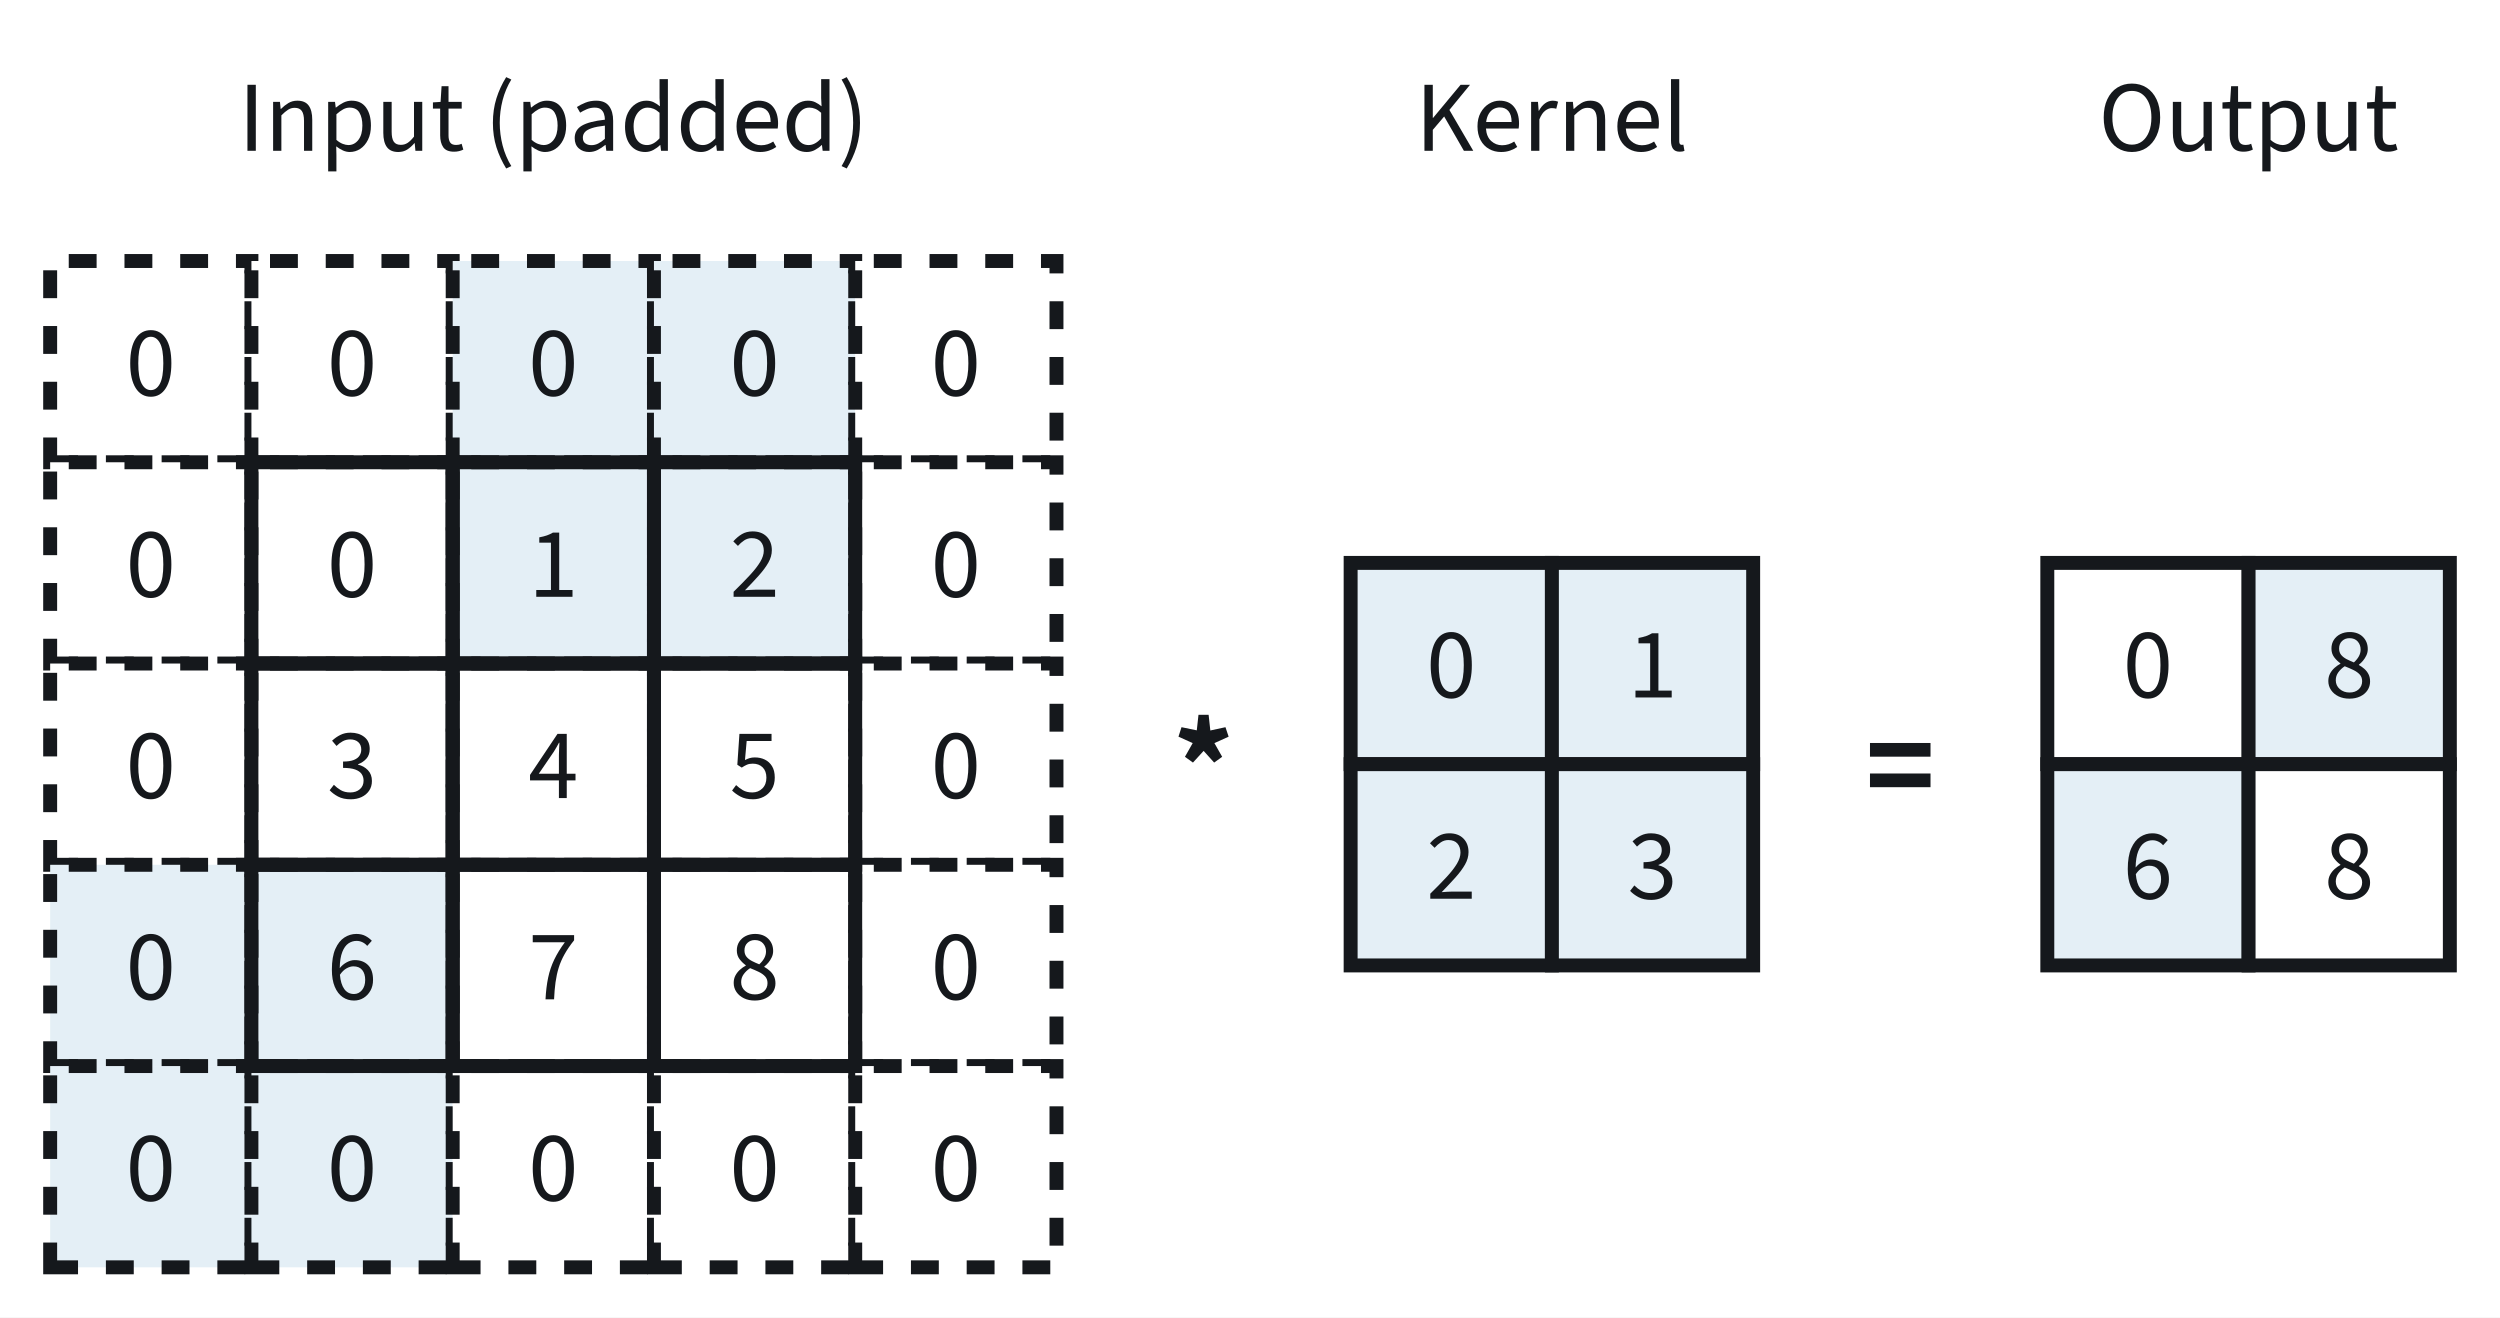
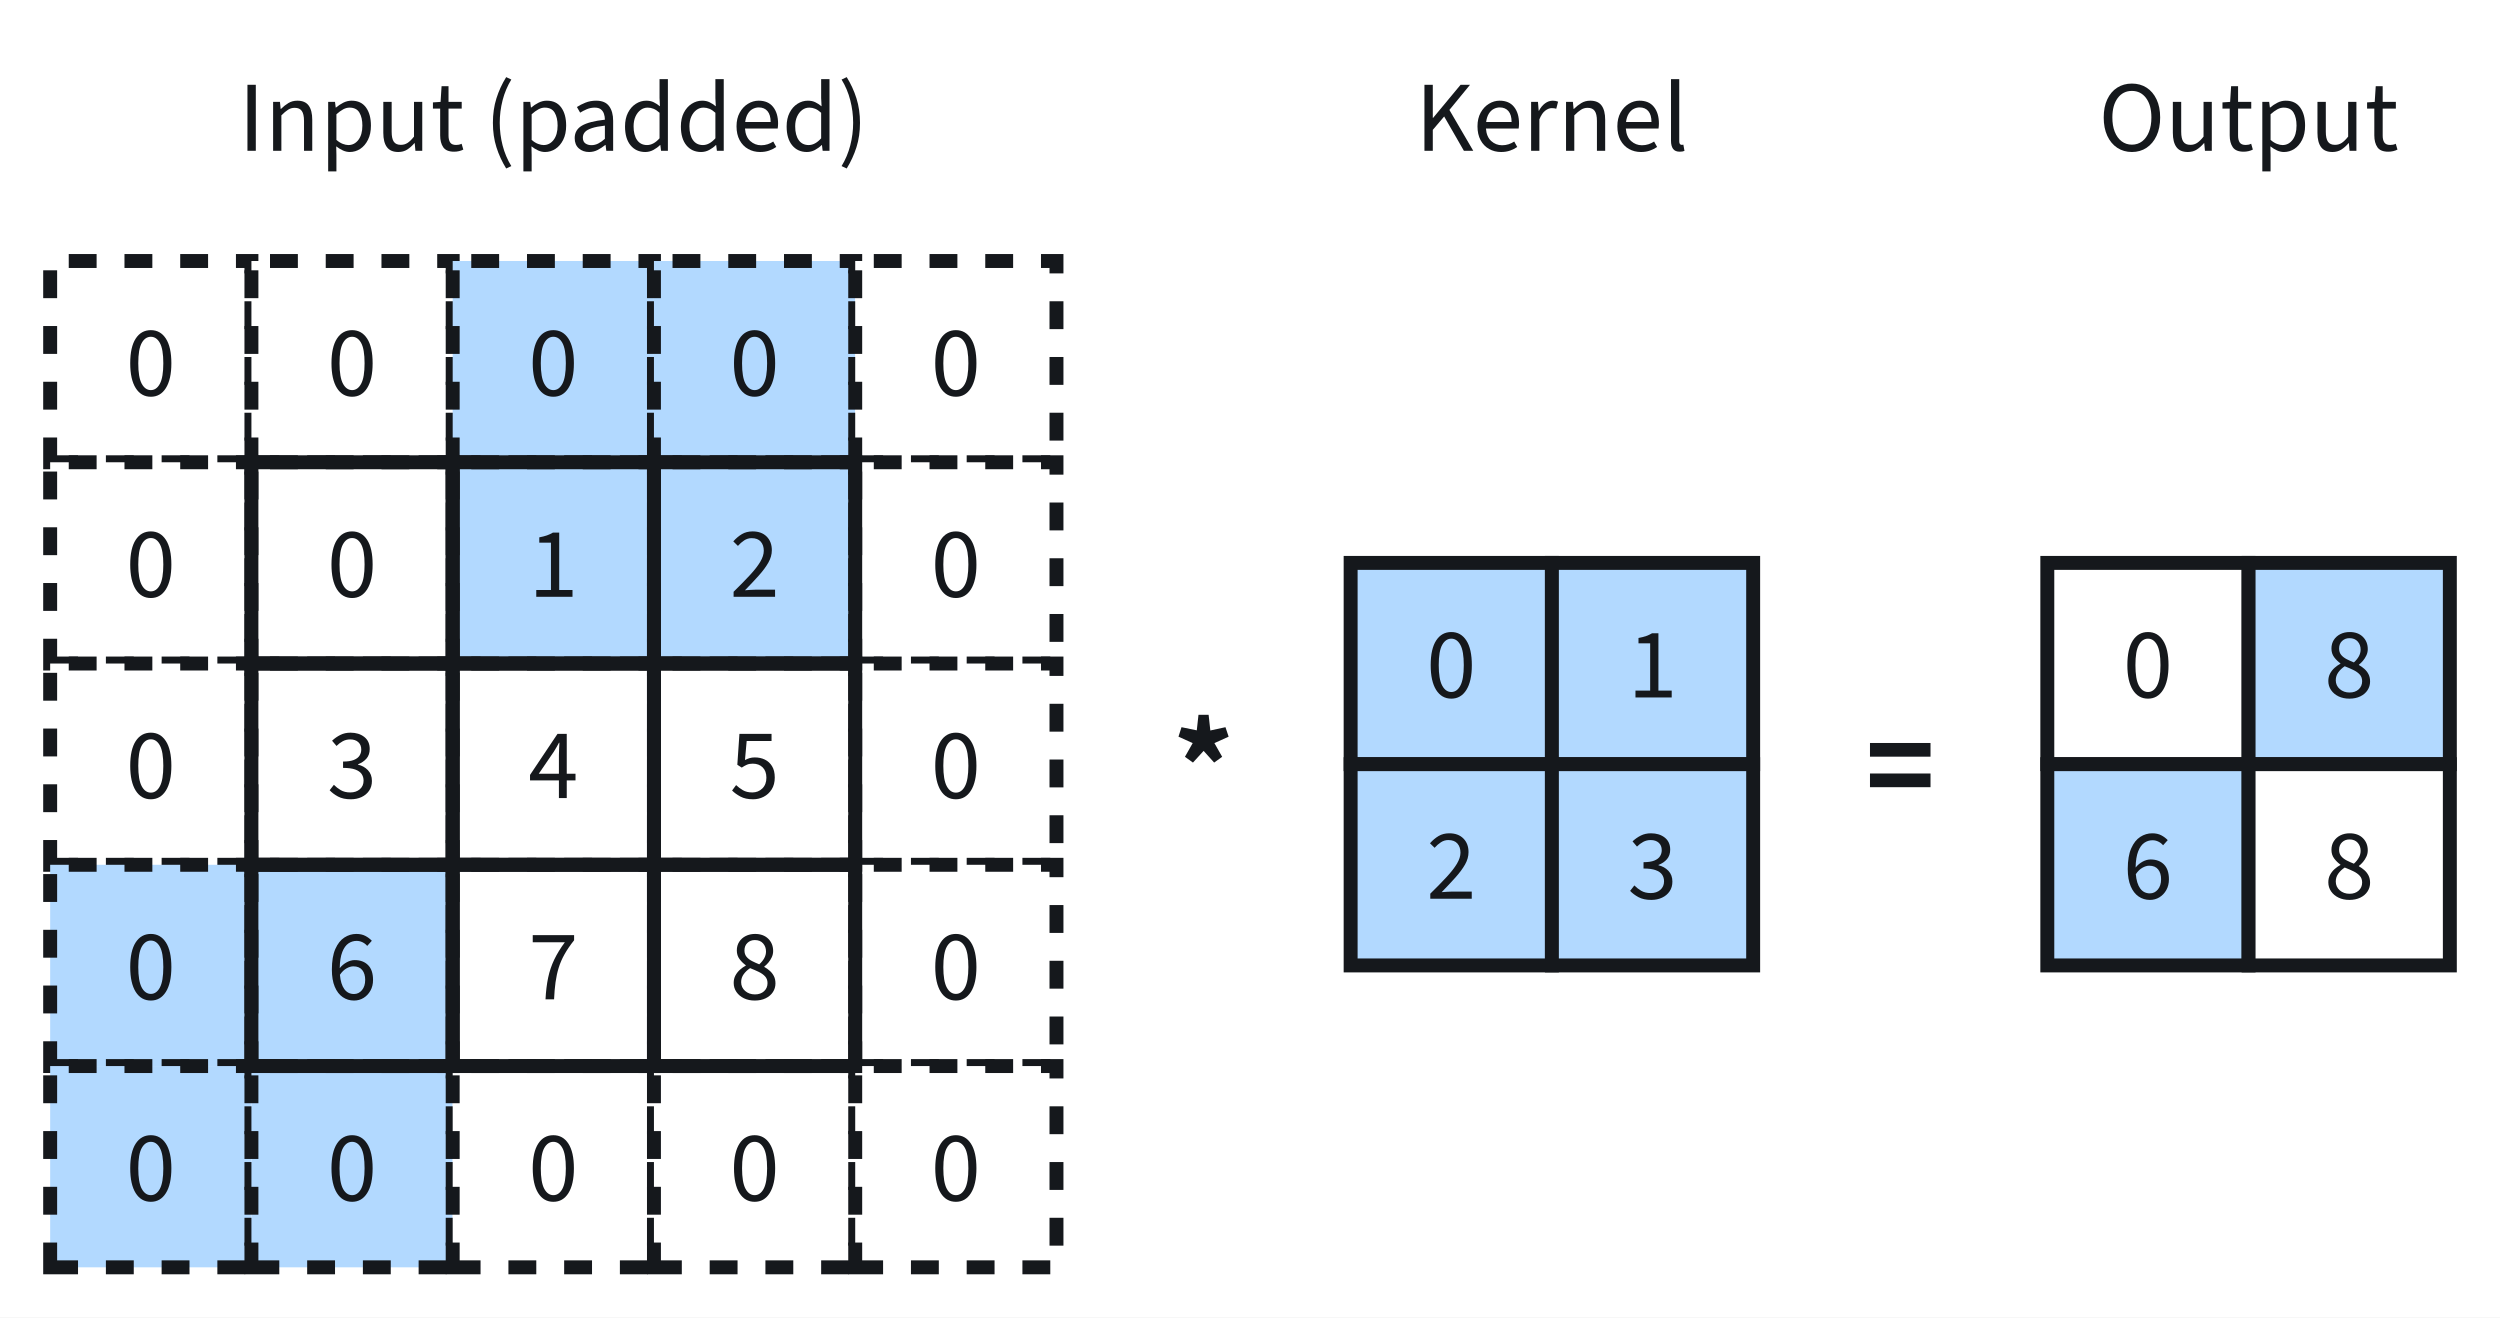
<svg xmlns="http://www.w3.org/2000/svg" xmlns:xlink="http://www.w3.org/1999/xlink" width="322.96pt" height="170.198pt" viewBox="0 0 322.96 170.198" version="1.1">
  <defs>
    <style type="text/css">*{stroke-linejoin: round; stroke-linecap: butt}</style>
  </defs>
  <g id="figure_1">
    <g id="patch_1">
      <path d="M 0 170.198  L 322.96 170.198  L 322.96 0  L 0 0  z " style="fill: #ffffff" />
    </g>
    <g id="axes_1">
      <g id="patch_2">
        <path d="M 6.48 59.718  L 32.48 59.718  L 32.48 33.718  L 6.48 33.718  z " clip-path="url(#p36afa38169)" style="fill: #ffffff; stroke-dasharray: 3.6,3.6; stroke-dashoffset: 0; stroke: #15181c; stroke-width: 1.8; stroke-linejoin: miter" />
      </g>
      <g id="patch_3">
        <path d="M 32.48 59.718  L 58.48 59.718  L 58.48 33.718  L 32.48 33.718  z " clip-path="url(#p36afa38169)" style="fill: #ffffff; stroke-dasharray: 3.6,3.6; stroke-dashoffset: 0; stroke: #15181c; stroke-width: 1.8; stroke-linejoin: miter" />
      </g>
      <g id="patch_4">
-         <path d="M 58.48 59.718  L 84.48 59.718  L 84.48 33.718  L 58.48 33.718  z " clip-path="url(#p36afa38169)" style="fill: #e4eff6; stroke-dasharray: 3.6,3.6; stroke-dashoffset: 0; stroke: #15181c; stroke-width: 1.8; stroke-linejoin: miter" />
+         <path d="M 58.48 59.718  L 84.48 59.718  L 84.48 33.718  L 58.48 33.718  z " clip-path="url(#p36afa38169)" style="fill: #b2d9ff; stroke-dasharray: 3.6,3.6; stroke-dashoffset: 0; stroke: #15181c; stroke-width: 1.8; stroke-linejoin: miter" />
      </g>
      <g id="patch_5">
-         <path d="M 84.48 59.718  L 110.48 59.718  L 110.48 33.718  L 84.48 33.718  z " clip-path="url(#p36afa38169)" style="fill: #e4eff6; stroke-dasharray: 3.6,3.6; stroke-dashoffset: 0; stroke: #15181c; stroke-width: 1.8; stroke-linejoin: miter" />
+         <path d="M 84.48 59.718  L 110.48 59.718  L 110.48 33.718  L 84.48 33.718  z " clip-path="url(#p36afa38169)" style="fill: #b2d9ff; stroke-dasharray: 3.6,3.6; stroke-dashoffset: 0; stroke: #15181c; stroke-width: 1.8; stroke-linejoin: miter" />
      </g>
      <g id="patch_6">
        <path d="M 110.48 59.718  L 136.48 59.718  L 136.48 33.718  L 110.48 33.718  z " clip-path="url(#p36afa38169)" style="fill: #ffffff; stroke-dasharray: 3.6,3.6; stroke-dashoffset: 0; stroke: #15181c; stroke-width: 1.8; stroke-linejoin: miter" />
      </g>
      <g id="patch_7">
        <path d="M 6.48 85.718  L 32.48 85.718  L 32.48 59.718  L 6.48 59.718  z " clip-path="url(#p36afa38169)" style="fill: #ffffff; stroke-dasharray: 3.6,3.6; stroke-dashoffset: 0; stroke: #15181c; stroke-width: 1.8; stroke-linejoin: miter" />
      </g>
      <g id="patch_8">
        <path d="M 32.48 85.718  L 58.48 85.718  L 58.48 59.718  L 32.48 59.718  z " clip-path="url(#p36afa38169)" style="fill: #ffffff; stroke-dasharray: 3.6,3.6; stroke-dashoffset: 0; stroke: #15181c; stroke-width: 1.8; stroke-linejoin: miter" />
      </g>
      <g id="patch_9">
-         <path d="M 58.48 85.718  L 84.48 85.718  L 84.48 59.718  L 58.48 59.718  z " clip-path="url(#p36afa38169)" style="fill: #e4eff6; stroke-dasharray: 3.6,3.6; stroke-dashoffset: 0; stroke: #15181c; stroke-width: 1.8; stroke-linejoin: miter" />
+         <path d="M 58.48 85.718  L 84.48 85.718  L 84.48 59.718  L 58.48 59.718  z " clip-path="url(#p36afa38169)" style="fill: #b2d9ff; stroke-dasharray: 3.6,3.6; stroke-dashoffset: 0; stroke: #15181c; stroke-width: 1.8; stroke-linejoin: miter" />
      </g>
      <g id="patch_10">
-         <path d="M 84.48 85.718  L 110.48 85.718  L 110.48 59.718  L 84.48 59.718  z " clip-path="url(#p36afa38169)" style="fill: #e4eff6; stroke-dasharray: 3.6,3.6; stroke-dashoffset: 0; stroke: #15181c; stroke-width: 1.8; stroke-linejoin: miter" />
+         <path d="M 84.48 85.718  L 110.48 85.718  L 110.48 59.718  L 84.48 59.718  z " clip-path="url(#p36afa38169)" style="fill: #b2d9ff; stroke-dasharray: 3.6,3.6; stroke-dashoffset: 0; stroke: #15181c; stroke-width: 1.8; stroke-linejoin: miter" />
      </g>
      <g id="patch_11">
        <path d="M 110.48 85.718  L 136.48 85.718  L 136.48 59.718  L 110.48 59.718  z " clip-path="url(#p36afa38169)" style="fill: #ffffff; stroke-dasharray: 3.6,3.6; stroke-dashoffset: 0; stroke: #15181c; stroke-width: 1.8; stroke-linejoin: miter" />
      </g>
      <g id="patch_12">
        <path d="M 6.48 111.718  L 32.48 111.718  L 32.48 85.718  L 6.48 85.718  z " clip-path="url(#p36afa38169)" style="fill: #ffffff; stroke-dasharray: 3.6,3.6; stroke-dashoffset: 0; stroke: #15181c; stroke-width: 1.8; stroke-linejoin: miter" />
      </g>
      <g id="patch_13">
        <path d="M 32.48 111.718  L 58.48 111.718  L 58.48 85.718  L 32.48 85.718  z " clip-path="url(#p36afa38169)" style="fill: #ffffff; stroke-dasharray: 3.6,3.6; stroke-dashoffset: 0; stroke: #15181c; stroke-width: 1.8; stroke-linejoin: miter" />
      </g>
      <g id="patch_14">
        <path d="M 58.48 111.718  L 84.48 111.718  L 84.48 85.718  L 58.48 85.718  z " clip-path="url(#p36afa38169)" style="fill: #ffffff; stroke-dasharray: 3.6,3.6; stroke-dashoffset: 0; stroke: #15181c; stroke-width: 1.8; stroke-linejoin: miter" />
      </g>
      <g id="patch_15">
        <path d="M 84.48 111.718  L 110.48 111.718  L 110.48 85.718  L 84.48 85.718  z " clip-path="url(#p36afa38169)" style="fill: #ffffff; stroke-dasharray: 3.6,3.6; stroke-dashoffset: 0; stroke: #15181c; stroke-width: 1.8; stroke-linejoin: miter" />
      </g>
      <g id="patch_16">
        <path d="M 110.48 111.718  L 136.48 111.718  L 136.48 85.718  L 110.48 85.718  z " clip-path="url(#p36afa38169)" style="fill: #ffffff; stroke-dasharray: 3.6,3.6; stroke-dashoffset: 0; stroke: #15181c; stroke-width: 1.8; stroke-linejoin: miter" />
      </g>
      <g id="patch_17">
-         <path d="M 6.48 137.718  L 32.48 137.718  L 32.48 111.718  L 6.48 111.718  z " clip-path="url(#p36afa38169)" style="fill: #e4eff6; stroke-dasharray: 3.6,3.6; stroke-dashoffset: 0; stroke: #15181c; stroke-width: 1.8; stroke-linejoin: miter" />
+         <path d="M 6.48 137.718  L 32.48 137.718  L 32.48 111.718  L 6.48 111.718  z " clip-path="url(#p36afa38169)" style="fill: #b2d9ff; stroke-dasharray: 3.6,3.6; stroke-dashoffset: 0; stroke: #15181c; stroke-width: 1.8; stroke-linejoin: miter" />
      </g>
      <g id="patch_18">
-         <path d="M 32.48 137.718  L 58.48 137.718  L 58.48 111.718  L 32.48 111.718  z " clip-path="url(#p36afa38169)" style="fill: #e4eff6; stroke-dasharray: 3.6,3.6; stroke-dashoffset: 0; stroke: #15181c; stroke-width: 1.8; stroke-linejoin: miter" />
+         <path d="M 32.48 137.718  L 58.48 137.718  L 58.48 111.718  L 32.48 111.718  z " clip-path="url(#p36afa38169)" style="fill: #b2d9ff; stroke-dasharray: 3.6,3.6; stroke-dashoffset: 0; stroke: #15181c; stroke-width: 1.8; stroke-linejoin: miter" />
      </g>
      <g id="patch_19">
        <path d="M 58.48 137.718  L 84.48 137.718  L 84.48 111.718  L 58.48 111.718  z " clip-path="url(#p36afa38169)" style="fill: #ffffff; stroke-dasharray: 3.6,3.6; stroke-dashoffset: 0; stroke: #15181c; stroke-width: 1.8; stroke-linejoin: miter" />
      </g>
      <g id="patch_20">
        <path d="M 84.48 137.718  L 110.48 137.718  L 110.48 111.718  L 84.48 111.718  z " clip-path="url(#p36afa38169)" style="fill: #ffffff; stroke-dasharray: 3.6,3.6; stroke-dashoffset: 0; stroke: #15181c; stroke-width: 1.8; stroke-linejoin: miter" />
      </g>
      <g id="patch_21">
        <path d="M 110.48 137.718  L 136.48 137.718  L 136.48 111.718  L 110.48 111.718  z " clip-path="url(#p36afa38169)" style="fill: #ffffff; stroke-dasharray: 3.6,3.6; stroke-dashoffset: 0; stroke: #15181c; stroke-width: 1.8; stroke-linejoin: miter" />
      </g>
      <g id="patch_22">
-         <path d="M 6.48 163.718  L 32.48 163.718  L 32.48 137.718  L 6.48 137.718  z " clip-path="url(#p36afa38169)" style="fill: #e4eff6; stroke-dasharray: 3.6,3.6; stroke-dashoffset: 0; stroke: #15181c; stroke-width: 1.8; stroke-linejoin: miter" />
+         <path d="M 6.48 163.718  L 32.48 163.718  L 32.48 137.718  L 6.48 137.718  z " clip-path="url(#p36afa38169)" style="fill: #b2d9ff; stroke-dasharray: 3.6,3.6; stroke-dashoffset: 0; stroke: #15181c; stroke-width: 1.8; stroke-linejoin: miter" />
      </g>
      <g id="patch_23">
-         <path d="M 32.48 163.718  L 58.48 163.718  L 58.48 137.718  L 32.48 137.718  z " clip-path="url(#p36afa38169)" style="fill: #e4eff6; stroke-dasharray: 3.6,3.6; stroke-dashoffset: 0; stroke: #15181c; stroke-width: 1.8; stroke-linejoin: miter" />
+         <path d="M 32.48 163.718  L 58.48 163.718  L 58.48 137.718  L 32.48 137.718  z " clip-path="url(#p36afa38169)" style="fill: #b2d9ff; stroke-dasharray: 3.6,3.6; stroke-dashoffset: 0; stroke: #15181c; stroke-width: 1.8; stroke-linejoin: miter" />
      </g>
      <g id="patch_24">
        <path d="M 58.48 163.718  L 84.48 163.718  L 84.48 137.718  L 58.48 137.718  z " clip-path="url(#p36afa38169)" style="fill: #ffffff; stroke-dasharray: 3.6,3.6; stroke-dashoffset: 0; stroke: #15181c; stroke-width: 1.8; stroke-linejoin: miter" />
      </g>
      <g id="patch_25">
        <path d="M 84.48 163.718  L 110.48 163.718  L 110.48 137.718  L 84.48 137.718  z " clip-path="url(#p36afa38169)" style="fill: #ffffff; stroke-dasharray: 3.6,3.6; stroke-dashoffset: 0; stroke: #15181c; stroke-width: 1.8; stroke-linejoin: miter" />
      </g>
      <g id="patch_26">
        <path d="M 110.48 163.718  L 136.48 163.718  L 136.48 137.718  L 110.48 137.718  z " clip-path="url(#p36afa38169)" style="fill: #ffffff; stroke-dasharray: 3.6,3.6; stroke-dashoffset: 0; stroke: #15181c; stroke-width: 1.8; stroke-linejoin: miter" />
      </g>
      <g id="patch_27">
        <path d="M 32.48 85.718  L 58.48 85.718  L 58.48 59.718  L 32.48 59.718  L 32.48 85.718  z " clip-path="url(#p36afa38169)" style="fill: none; stroke: #15181c; stroke-width: 1.8; stroke-linejoin: miter" />
      </g>
      <g id="patch_28">
        <path d="M 58.48 85.718  L 84.48 85.718  L 84.48 59.718  L 58.48 59.718  L 58.48 85.718  z " clip-path="url(#p36afa38169)" style="fill: none; stroke: #15181c; stroke-width: 1.8; stroke-linejoin: miter" />
      </g>
      <g id="patch_29">
        <path d="M 84.48 85.718  L 110.48 85.718  L 110.48 59.718  L 84.48 59.718  L 84.48 85.718  z " clip-path="url(#p36afa38169)" style="fill: none; stroke: #15181c; stroke-width: 1.8; stroke-linejoin: miter" />
      </g>
      <g id="patch_30">
        <path d="M 32.48 111.718  L 58.48 111.718  L 58.48 85.718  L 32.48 85.718  L 32.48 111.718  z " clip-path="url(#p36afa38169)" style="fill: none; stroke: #15181c; stroke-width: 1.8; stroke-linejoin: miter" />
      </g>
      <g id="patch_31">
        <path d="M 58.48 111.718  L 84.48 111.718  L 84.48 85.718  L 58.48 85.718  L 58.48 111.718  z " clip-path="url(#p36afa38169)" style="fill: none; stroke: #15181c; stroke-width: 1.8; stroke-linejoin: miter" />
      </g>
      <g id="patch_32">
        <path d="M 84.48 111.718  L 110.48 111.718  L 110.48 85.718  L 84.48 85.718  L 84.48 111.718  z " clip-path="url(#p36afa38169)" style="fill: none; stroke: #15181c; stroke-width: 1.8; stroke-linejoin: miter" />
      </g>
      <g id="patch_33">
        <path d="M 32.48 137.718  L 58.48 137.718  L 58.48 111.718  L 32.48 111.718  L 32.48 137.718  z " clip-path="url(#p36afa38169)" style="fill: none; stroke: #15181c; stroke-width: 1.8; stroke-linejoin: miter" />
      </g>
      <g id="patch_34">
        <path d="M 58.48 137.718  L 84.48 137.718  L 84.48 111.718  L 58.48 111.718  L 58.48 137.718  z " clip-path="url(#p36afa38169)" style="fill: none; stroke: #15181c; stroke-width: 1.8; stroke-linejoin: miter" />
      </g>
      <g id="patch_35">
        <path d="M 84.48 137.718  L 110.48 137.718  L 110.48 111.718  L 84.48 111.718  L 84.48 137.718  z " clip-path="url(#p36afa38169)" style="fill: none; stroke: #15181c; stroke-width: 1.8; stroke-linejoin: miter" />
      </g>
      <g id="patch_36">
-         <path d="M 174.48 98.718  L 200.48 98.718  L 200.48 72.718  L 174.48 72.718  z " clip-path="url(#p36afa38169)" style="fill: #e4eff6; stroke: #15181c; stroke-width: 1.8; stroke-linejoin: miter" />
+         <path d="M 174.48 98.718  L 200.48 98.718  L 200.48 72.718  L 174.48 72.718  z " clip-path="url(#p36afa38169)" style="fill: #b2d9ff; stroke: #15181c; stroke-width: 1.8; stroke-linejoin: miter" />
      </g>
      <g id="patch_37">
-         <path d="M 200.48 98.718  L 226.48 98.718  L 226.48 72.718  L 200.48 72.718  z " clip-path="url(#p36afa38169)" style="fill: #e4eff6; stroke: #15181c; stroke-width: 1.8; stroke-linejoin: miter" />
+         <path d="M 200.48 98.718  L 226.48 98.718  L 226.48 72.718  L 200.48 72.718  z " clip-path="url(#p36afa38169)" style="fill: #b2d9ff; stroke: #15181c; stroke-width: 1.8; stroke-linejoin: miter" />
      </g>
      <g id="patch_38">
-         <path d="M 174.48 124.718  L 200.48 124.718  L 200.48 98.718  L 174.48 98.718  z " clip-path="url(#p36afa38169)" style="fill: #e4eff6; stroke: #15181c; stroke-width: 1.8; stroke-linejoin: miter" />
+         <path d="M 174.48 124.718  L 200.48 124.718  L 200.48 98.718  L 174.48 98.718  z " clip-path="url(#p36afa38169)" style="fill: #b2d9ff; stroke: #15181c; stroke-width: 1.8; stroke-linejoin: miter" />
      </g>
      <g id="patch_39">
-         <path d="M 200.48 124.718  L 226.48 124.718  L 226.48 98.718  L 200.48 98.718  z " clip-path="url(#p36afa38169)" style="fill: #e4eff6; stroke: #15181c; stroke-width: 1.8; stroke-linejoin: miter" />
+         <path d="M 200.48 124.718  L 226.48 124.718  L 226.48 98.718  L 200.48 98.718  z " clip-path="url(#p36afa38169)" style="fill: #b2d9ff; stroke: #15181c; stroke-width: 1.8; stroke-linejoin: miter" />
      </g>
      <g id="patch_40">
        <path d="M 264.48 98.718  L 290.48 98.718  L 290.48 72.718  L 264.48 72.718  z " clip-path="url(#p36afa38169)" style="fill: #ffffff; stroke: #15181c; stroke-width: 1.8; stroke-linejoin: miter" />
      </g>
      <g id="patch_41">
-         <path d="M 290.48 98.718  L 316.48 98.718  L 316.48 72.718  L 290.48 72.718  z " clip-path="url(#p36afa38169)" style="fill: #e4eff6; stroke: #15181c; stroke-width: 1.8; stroke-linejoin: miter" />
+         <path d="M 290.48 98.718  L 316.48 98.718  L 316.48 72.718  L 290.48 72.718  z " clip-path="url(#p36afa38169)" style="fill: #b2d9ff; stroke: #15181c; stroke-width: 1.8; stroke-linejoin: miter" />
      </g>
      <g id="patch_42">
-         <path d="M 264.48 124.718  L 290.48 124.718  L 290.48 98.718  L 264.48 98.718  z " clip-path="url(#p36afa38169)" style="fill: #e4eff6; stroke: #15181c; stroke-width: 1.8; stroke-linejoin: miter" />
+         <path d="M 264.48 124.718  L 290.48 124.718  L 290.48 98.718  L 264.48 98.718  z " clip-path="url(#p36afa38169)" style="fill: #b2d9ff; stroke: #15181c; stroke-width: 1.8; stroke-linejoin: miter" />
      </g>
      <g id="patch_43">
        <path d="M 290.48 124.718  L 316.48 124.718  L 316.48 98.718  L 290.48 98.718  z " clip-path="url(#p36afa38169)" style="fill: #ffffff; stroke: #15181c; stroke-width: 1.8; stroke-linejoin: miter" />
      </g>
      <g id="text_1">
        <g style="fill: #15181c" transform="translate(16.2493 51.099) scale(0.13 -0.13)">
          <defs>
            <path id="SourceSans3-Regular-535" d="M 1594 -77  Q 979 -77 630 476  Q 282 1030 282 2054  Q 282 3085 630 3622  Q 979 4160 1594 4160  Q 2202 4160 2550 3622  Q 2899 3085 2899 2054  Q 2899 1030 2550 476  Q 2202 -77 1594 -77  z M 1594 346  Q 1952 346 2169 752  Q 2387 1158 2387 2054  Q 2387 2950 2169 3344  Q 1952 3738 1594 3738  Q 1235 3738 1014 3344  Q 794 2950 794 2054  Q 794 1158 1014 752  Q 1235 346 1594 346  z " transform="scale(0.015625)" />
          </defs>
          <use xlink:href="#SourceSans3-Regular-535" />
        </g>
      </g>
      <g id="text_2">
        <g style="fill: #15181c" transform="translate(42.2493 51.099) scale(0.13 -0.13)">
          <use xlink:href="#SourceSans3-Regular-535" />
        </g>
      </g>
      <g id="text_3">
        <g style="fill: #15181c" transform="translate(68.2493 51.099) scale(0.13 -0.13)">
          <use xlink:href="#SourceSans3-Regular-535" />
        </g>
      </g>
      <g id="text_4">
        <g style="fill: #15181c" transform="translate(94.2493 51.099) scale(0.13 -0.13)">
          <use xlink:href="#SourceSans3-Regular-535" />
        </g>
      </g>
      <g id="text_5">
        <g style="fill: #15181c" transform="translate(120.2493 51.099) scale(0.13 -0.13)">
          <use xlink:href="#SourceSans3-Regular-535" />
        </g>
      </g>
      <g id="text_6">
        <g style="fill: #15181c" transform="translate(16.2493 77.099) scale(0.13 -0.13)">
          <use xlink:href="#SourceSans3-Regular-535" />
        </g>
      </g>
      <g id="text_7">
        <g style="fill: #15181c" transform="translate(42.2493 77.099) scale(0.13 -0.13)">
          <use xlink:href="#SourceSans3-Regular-535" />
        </g>
      </g>
      <g id="text_8">
        <g style="fill: #15181c" transform="translate(68.2493 77.099) scale(0.13 -0.13)">
          <defs>
            <path id="SourceSans3-Regular-536" d="M 506 0  L 506 435  L 1440 435  L 1440 3443  L 698 3443  L 698 3782  Q 979 3834 1187 3907  Q 1395 3981 1562 4083  L 1965 4083  L 1965 435  L 2810 435  L 2810 0  L 506 0  z " transform="scale(0.015625)" />
          </defs>
          <use xlink:href="#SourceSans3-Regular-536" />
        </g>
      </g>
      <g id="text_9">
        <g style="fill: #15181c" transform="translate(94.2493 77.099) scale(0.13 -0.13)">
          <defs>
            <path id="SourceSans3-Regular-537" d="M 256 0  L 256 320  Q 870 922 1299 1386  Q 1728 1850 1952 2227  Q 2176 2605 2176 2931  Q 2176 3283 1984 3507  Q 1792 3731 1402 3731  Q 1146 3731 928 3587  Q 710 3443 531 3238  L 237 3526  Q 493 3814 784 3987  Q 1075 4160 1466 4160  Q 2035 4160 2361 3830  Q 2688 3501 2688 2963  Q 2688 2566 2467 2176  Q 2246 1786 1862 1357  Q 1478 928 979 416  Q 1146 429 1325 441  Q 1504 454 1664 454  L 2893 454  L 2893 0  L 256 0  z " transform="scale(0.015625)" />
          </defs>
          <use xlink:href="#SourceSans3-Regular-537" />
        </g>
      </g>
      <g id="text_10">
        <g style="fill: #15181c" transform="translate(120.2493 77.099) scale(0.13 -0.13)">
          <use xlink:href="#SourceSans3-Regular-535" />
        </g>
      </g>
      <g id="text_11">
        <g style="fill: #15181c" transform="translate(16.2493 103.099) scale(0.13 -0.13)">
          <use xlink:href="#SourceSans3-Regular-535" />
        </g>
      </g>
      <g id="text_12">
        <g style="fill: #15181c" transform="translate(42.2493 103.099) scale(0.13 -0.13)">
          <defs>
            <path id="SourceSans3-Regular-538" d="M 1510 -77  Q 1024 -77 697 99  Q 371 275 166 499  L 435 845  Q 621 653 870 505  Q 1120 358 1478 358  Q 1850 358 2086 563  Q 2323 768 2323 1107  Q 2323 1350 2198 1532  Q 2074 1715 1789 1817  Q 1504 1920 1018 1920  L 1018 2323  Q 1453 2323 1705 2425  Q 1958 2528 2067 2701  Q 2176 2874 2176 3085  Q 2176 3386 1987 3558  Q 1798 3731 1472 3731  Q 1216 3731 1001 3616  Q 787 3501 602 3315  L 320 3648  Q 557 3872 845 4016  Q 1133 4160 1491 4160  Q 2022 4160 2368 3888  Q 2714 3616 2714 3123  Q 2714 2752 2509 2515  Q 2304 2278 1971 2150  L 1971 2125  Q 2342 2042 2598 1776  Q 2854 1510 2854 1088  Q 2854 730 2675 467  Q 2496 205 2192 64  Q 1888 -77 1510 -77  z " transform="scale(0.015625)" />
          </defs>
          <use xlink:href="#SourceSans3-Regular-538" />
        </g>
      </g>
      <g id="text_13">
        <g style="fill: #15181c" transform="translate(68.2493 103.099) scale(0.13 -0.13)">
          <defs>
            <path id="SourceSans3-Regular-539" d="M 666 1549  L 1946 1549  L 1946 2733  Q 1946 2899 1958 3129  Q 1971 3360 1978 3520  L 1952 3520  Q 1875 3373 1792 3232  Q 1709 3091 1619 2944  L 666 1549  z M 1946 0  L 1946 1126  L 109 1126  L 109 1472  L 1856 4083  L 2445 4083  L 2445 1549  L 3002 1549  L 3002 1126  L 2445 1126  L 2445 0  L 1946 0  z " transform="scale(0.015625)" />
          </defs>
          <use xlink:href="#SourceSans3-Regular-539" />
        </g>
      </g>
      <g id="text_14">
        <g style="fill: #15181c" transform="translate(94.2493 103.099) scale(0.13 -0.13)">
          <defs>
            <path id="SourceSans3-Regular-53a" d="M 1498 -77  Q 1011 -77 691 96  Q 371 269 160 480  L 416 826  Q 602 646 845 502  Q 1088 358 1446 358  Q 1824 358 2083 611  Q 2342 864 2342 1293  Q 2342 1715 2105 1952  Q 1869 2189 1472 2189  Q 1261 2189 1110 2125  Q 960 2061 774 1939  L 493 2118  L 627 4083  L 2669 4083  L 2669 3629  L 1088 3629  L 979 2419  Q 1126 2496 1273 2541  Q 1421 2586 1606 2586  Q 1958 2586 2243 2448  Q 2528 2310 2701 2028  Q 2874 1747 2874 1306  Q 2874 864 2678 553  Q 2483 243 2169 83  Q 1856 -77 1498 -77  z " transform="scale(0.015625)" />
          </defs>
          <use xlink:href="#SourceSans3-Regular-53a" />
        </g>
      </g>
      <g id="text_15">
        <g style="fill: #15181c" transform="translate(120.2493 103.099) scale(0.13 -0.13)">
          <use xlink:href="#SourceSans3-Regular-535" />
        </g>
      </g>
      <g id="text_16">
        <g style="fill: #15181c" transform="translate(16.2493 129.099) scale(0.13 -0.13)">
          <use xlink:href="#SourceSans3-Regular-535" />
        </g>
      </g>
      <g id="text_17">
        <g style="fill: #15181c" transform="translate(42.2493 129.099) scale(0.13 -0.13)">
          <defs>
            <path id="SourceSans3-Regular-53b" d="M 1670 2099  Q 1472 2099 1241 1971  Q 1011 1843 819 1562  Q 870 966 1097 652  Q 1325 339 1715 339  Q 2016 339 2221 585  Q 2426 832 2426 1235  Q 2426 1632 2237 1865  Q 2048 2099 1670 2099  z M 1715 -77  Q 1318 -77 998 140  Q 678 358 492 796  Q 307 1235 307 1888  Q 307 2707 528 3206  Q 749 3706 1104 3933  Q 1459 4160 1862 4160  Q 2195 4160 2435 4035  Q 2675 3910 2848 3725  L 2554 3398  Q 2432 3546 2253 3632  Q 2074 3718 1882 3718  Q 1594 3718 1357 3555  Q 1120 3392 969 3011  Q 819 2630 806 1984  Q 998 2221 1254 2358  Q 1510 2496 1760 2496  Q 2291 2496 2608 2179  Q 2925 1862 2925 1235  Q 2925 845 2758 550  Q 2592 256 2320 89  Q 2048 -77 1715 -77  z " transform="scale(0.015625)" />
          </defs>
          <use xlink:href="#SourceSans3-Regular-53b" />
        </g>
      </g>
      <g id="text_18">
        <g style="fill: #15181c" transform="translate(68.2493 129.099) scale(0.13 -0.13)">
          <defs>
            <path id="SourceSans3-Regular-53c" d="M 1094 0  Q 1133 768 1261 1376  Q 1389 1984 1648 2525  Q 1907 3066 2323 3629  L 282 3629  L 282 4083  L 2912 4083  L 2912 3757  Q 2541 3290 2304 2867  Q 2067 2445 1932 2009  Q 1798 1574 1731 1084  Q 1664 595 1638 0  L 1094 0  z " transform="scale(0.015625)" />
          </defs>
          <use xlink:href="#SourceSans3-Regular-53c" />
        </g>
      </g>
      <g id="text_19">
        <g style="fill: #15181c" transform="translate(94.2493 129.099) scale(0.13 -0.13)">
          <defs>
            <path id="SourceSans3-Regular-53d" d="M 1600 -77  Q 1216 -77 915 67  Q 614 211 438 467  Q 262 723 262 1043  Q 262 1312 374 1520  Q 486 1728 662 1885  Q 838 2042 1030 2144  L 1030 2170  Q 806 2330 633 2560  Q 461 2790 461 3110  Q 461 3424 614 3661  Q 768 3898 1030 4029  Q 1293 4160 1619 4160  Q 2150 4160 2460 3853  Q 2771 3546 2771 3072  Q 2771 2861 2681 2672  Q 2592 2483 2464 2332  Q 2336 2182 2208 2086  L 2208 2061  Q 2394 1958 2554 1817  Q 2714 1677 2816 1481  Q 2918 1286 2918 1011  Q 2918 710 2755 460  Q 2592 211 2294 67  Q 1997 -77 1600 -77  z M 1888 2227  Q 2093 2413 2205 2617  Q 2317 2822 2317 3046  Q 2317 3347 2131 3558  Q 1946 3770 1606 3770  Q 1325 3770 1136 3590  Q 947 3411 947 3110  Q 947 2867 1078 2707  Q 1210 2547 1427 2435  Q 1645 2323 1888 2227  z M 1613 314  Q 1971 314 2192 515  Q 2413 717 2413 1030  Q 2413 1293 2259 1459  Q 2106 1626 1853 1747  Q 1600 1869 1306 1984  Q 1062 1824 899 1600  Q 736 1376 736 1094  Q 736 755 989 534  Q 1242 314 1613 314  z " transform="scale(0.015625)" />
          </defs>
          <use xlink:href="#SourceSans3-Regular-53d" />
        </g>
      </g>
      <g id="text_20">
        <g style="fill: #15181c" transform="translate(120.2493 129.099) scale(0.13 -0.13)">
          <use xlink:href="#SourceSans3-Regular-535" />
        </g>
      </g>
      <g id="text_21">
        <g style="fill: #15181c" transform="translate(16.2493 155.099) scale(0.13 -0.13)">
          <use xlink:href="#SourceSans3-Regular-535" />
        </g>
      </g>
      <g id="text_22">
        <g style="fill: #15181c" transform="translate(42.2493 155.099) scale(0.13 -0.13)">
          <use xlink:href="#SourceSans3-Regular-535" />
        </g>
      </g>
      <g id="text_23">
        <g style="fill: #15181c" transform="translate(68.2493 155.099) scale(0.13 -0.13)">
          <use xlink:href="#SourceSans3-Regular-535" />
        </g>
      </g>
      <g id="text_24">
        <g style="fill: #15181c" transform="translate(94.2493 155.099) scale(0.13 -0.13)">
          <use xlink:href="#SourceSans3-Regular-535" />
        </g>
      </g>
      <g id="text_25">
        <g style="fill: #15181c" transform="translate(120.2493 155.099) scale(0.13 -0.13)">
          <use xlink:href="#SourceSans3-Regular-535" />
        </g>
      </g>
      <g id="text_26">
        <g style="fill: #15181c" transform="translate(30.79711 19.48) scale(0.13 -0.13)">
          <defs>
            <path id="SourceSans3-Regular-a" d="M 576 0  L 576 4198  L 1107 4198  L 1107 0  L 576 0  z " transform="scale(0.015625)" />
            <path id="SourceSans3-Regular-29" d="M 525 0  L 525 3110  L 960 3110  L 1005 2662  L 1024 2662  Q 1248 2886 1497 3036  Q 1747 3187 2067 3187  Q 2560 3187 2787 2876  Q 3014 2566 3014 1971  L 3014 0  L 2490 0  L 2490 1901  Q 2490 2336 2349 2534  Q 2208 2733 1901 2733  Q 1664 2733 1475 2611  Q 1286 2490 1050 2253  L 1050 0  L 525 0  z " transform="scale(0.015625)" />
            <path id="SourceSans3-Regular-2b" d="M 525 -1312  L 525 3110  L 960 3110  L 1005 2752  L 1024 2752  Q 1235 2931 1488 3059  Q 1741 3187 2016 3187  Q 2618 3187 2931 2755  Q 3245 2323 3245 1600  Q 3245 1075 3056 697  Q 2867 320 2563 121  Q 2259 -77 1901 -77  Q 1683 -77 1468 19  Q 1254 115 1037 282  L 1050 -262  L 1050 -1312  L 525 -1312  z M 1811 365  Q 2195 365 2448 694  Q 2701 1024 2701 1600  Q 2701 2112 2512 2429  Q 2323 2746 1882 2746  Q 1683 2746 1481 2637  Q 1280 2528 1050 2323  L 1050 691  Q 1261 512 1459 438  Q 1658 365 1811 365  z " transform="scale(0.015625)" />
            <path id="SourceSans3-Regular-30" d="M 1434 -77  Q 941 -77 710 233  Q 480 544 480 1139  L 480 3110  L 1011 3110  L 1011 1210  Q 1011 774 1148 576  Q 1286 378 1594 378  Q 1837 378 2025 502  Q 2214 627 2432 902  L 2432 3110  L 2957 3110  L 2957 0  L 2522 0  L 2477 486  L 2458 486  Q 2240 230 1997 76  Q 1754 -77 1434 -77  z " transform="scale(0.015625)" />
            <path id="SourceSans3-Regular-2f" d="M 1504 -58  Q 1005 -58 809 227  Q 614 512 614 979  L 614 2682  L 154 2682  L 154 3078  L 640 3110  L 704 4109  L 1146 4109  L 1146 3110  L 1984 3110  L 1984 2682  L 1146 2682  L 1146 966  Q 1146 685 1251 528  Q 1357 371 1626 371  Q 1709 371 1798 387  Q 1888 403 1978 448  L 2086 77  Q 1965 13 1814 -22  Q 1664 -58 1504 -58  z " transform="scale(0.015625)" />
            <path id="SourceSans3-Regular-1" transform="scale(0.015625)" />
            <path id="SourceSans3-Regular-5a2" d="M 1370 -1126  Q 973 -480 749 227  Q 525 934 525 1779  Q 525 2624 749 3334  Q 973 4045 1370 4685  L 1696 4531  Q 1325 3923 1142 3216  Q 960 2509 960 1779  Q 960 1050 1142 342  Q 1325 -365 1696 -973  L 1370 -1126  z " transform="scale(0.015625)" />
            <path id="SourceSans3-Regular-1c" d="M 1242 -77  Q 851 -77 588 153  Q 326 384 326 806  Q 326 1331 787 1600  Q 1248 1869 2246 1978  Q 2246 2176 2188 2349  Q 2131 2522 1993 2634  Q 1856 2746 1600 2746  Q 1331 2746 1094 2643  Q 858 2541 672 2426  L 467 2784  Q 685 2931 1001 3059  Q 1318 3187 1690 3187  Q 2259 3187 2515 2838  Q 2771 2490 2771 1907  L 2771 0  L 2336 0  L 2291 371  L 2272 371  Q 2042 186 1789 54  Q 1536 -77 1242 -77  z M 1389 358  Q 1613 358 1817 460  Q 2022 563 2246 762  L 2246 1600  Q 1722 1542 1414 1440  Q 1107 1338 976 1190  Q 845 1043 845 838  Q 845 582 1005 470  Q 1165 358 1389 358  z " transform="scale(0.015625)" />
            <path id="SourceSans3-Regular-1f" d="M 1587 -77  Q 1005 -77 653 348  Q 301 774 301 1549  Q 301 2054 489 2422  Q 678 2790 988 2988  Q 1299 3187 1651 3187  Q 1920 3187 2118 3091  Q 2317 2995 2522 2829  L 2496 3360  L 2496 4557  L 3027 4557  L 3027 0  L 2592 0  L 2547 365  L 2528 365  Q 2349 186 2105 54  Q 1862 -77 1587 -77  z M 1702 365  Q 2112 365 2496 794  L 2496 2419  Q 2298 2598 2115 2672  Q 1933 2746 1741 2746  Q 1491 2746 1289 2595  Q 1088 2445 966 2179  Q 845 1914 845 1555  Q 845 998 1069 681  Q 1293 365 1702 365  z " transform="scale(0.015625)" />
            <path id="SourceSans3-Regular-20" d="M 1702 2758  Q 1510 2758 1328 2665  Q 1146 2573 1014 2368  Q 883 2163 838 1830  L 2458 1830  Q 2458 2285 2259 2521  Q 2061 2758 1702 2758  z M 1786 -77  Q 1370 -77 1027 115  Q 685 307 486 675  Q 288 1043 288 1555  Q 288 2061 489 2425  Q 691 2790 1014 2988  Q 1338 3187 1696 3187  Q 2298 3187 2614 2790  Q 2931 2394 2931 1728  Q 2931 1645 2924 1568  Q 2918 1491 2906 1414  L 826 1414  Q 864 890 1161 621  Q 1459 352 1850 352  Q 2074 352 2269 416  Q 2464 480 2624 589  L 2816 243  Q 2611 102 2358 12  Q 2106 -77 1786 -77  z " transform="scale(0.015625)" />
            <path id="SourceSans3-Regular-5a3" d="M 570 -1126  L 243 -973  Q 614 -365 796 342  Q 979 1050 979 1779  Q 979 2509 796 3216  Q 614 3923 243 4531  L 570 4685  Q 966 4045 1190 3334  Q 1414 2624 1414 1779  Q 1414 934 1190 227  Q 966 -480 570 -1126  z " transform="scale(0.015625)" />
          </defs>
          <use xlink:href="#SourceSans3-Regular-a" />
          <use xlink:href="#SourceSans3-Regular-29" transform="translate(26.29688 0)" />
          <use xlink:href="#SourceSans3-Regular-2b" transform="translate(81 0)" />
          <use xlink:href="#SourceSans3-Regular-30" transform="translate(136.5 0)" />
          <use xlink:href="#SourceSans3-Regular-2f" transform="translate(190.9062 0)" />
          <use xlink:href="#SourceSans3-Regular-1" transform="translate(224.7031 0)" />
          <use xlink:href="#SourceSans3-Regular-5a2" transform="translate(244.7031 0)" />
          <use xlink:href="#SourceSans3-Regular-2b" transform="translate(275 0)" />
          <use xlink:href="#SourceSans3-Regular-1c" transform="translate(329.0938 0)" />
          <use xlink:href="#SourceSans3-Regular-1f" transform="translate(379.5 0)" />
          <use xlink:href="#SourceSans3-Regular-1f" transform="translate(435 0)" />
          <use xlink:href="#SourceSans3-Regular-20" transform="translate(490.5 0)" />
          <use xlink:href="#SourceSans3-Regular-1f" transform="translate(540.0938 0)" />
          <use xlink:href="#SourceSans3-Regular-5a3" transform="translate(595.5938 0)" />
        </g>
      </g>
      <g id="text_27">
        <g style="fill: #15181c" transform="translate(184.2493 90.099) scale(0.13 -0.13)">
          <use xlink:href="#SourceSans3-Regular-535" />
        </g>
      </g>
      <g id="text_28">
        <g style="fill: #15181c" transform="translate(210.2493 90.099) scale(0.13 -0.13)">
          <use xlink:href="#SourceSans3-Regular-536" />
        </g>
      </g>
      <g id="text_29">
        <g style="fill: #15181c" transform="translate(184.2493 116.099) scale(0.13 -0.13)">
          <use xlink:href="#SourceSans3-Regular-537" />
        </g>
      </g>
      <g id="text_30">
        <g style="fill: #15181c" transform="translate(210.2493 116.099) scale(0.13 -0.13)">
          <use xlink:href="#SourceSans3-Regular-538" />
        </g>
      </g>
      <g id="text_31">
        <g style="fill: #15181c" transform="translate(182.8457 19.48) scale(0.13 -0.13)">
          <defs>
            <path id="SourceSans3-Regular-c" d="M 576 0  L 576 4198  L 1107 4198  L 1107 2093  L 1126 2093  L 2874 4198  L 3475 4198  L 2163 2598  L 3680 0  L 3085 0  L 1830 2182  L 1107 1331  L 1107 0  L 576 0  z " transform="scale(0.015625)" />
            <path id="SourceSans3-Regular-2d" d="M 525 0  L 525 3110  L 960 3110  L 1005 2547  L 1024 2547  Q 1178 2842 1408 3014  Q 1638 3187 1907 3187  Q 2093 3187 2240 3123  L 2125 2675  Q 2054 2694 1993 2704  Q 1933 2714 1837 2714  Q 1638 2714 1424 2554  Q 1210 2394 1050 1997  L 1050 0  L 525 0  z " transform="scale(0.015625)" />
            <path id="SourceSans3-Regular-27" d="M 1082 -58  Q 787 -58 656 124  Q 525 307 525 640  L 525 4557  L 1050 4557  L 1050 602  Q 1050 480 1094 429  Q 1139 378 1203 378  Q 1229 378 1251 381  Q 1274 384 1312 390  L 1382 -6  Q 1267 -58 1082 -58  z " transform="scale(0.015625)" />
          </defs>
          <use xlink:href="#SourceSans3-Regular-c" />
          <use xlink:href="#SourceSans3-Regular-20" transform="translate(57.20312 0)" />
          <use xlink:href="#SourceSans3-Regular-2d" transform="translate(106.7969 0)" />
          <use xlink:href="#SourceSans3-Regular-29" transform="translate(141.5 0)" />
          <use xlink:href="#SourceSans3-Regular-20" transform="translate(196.2031 0)" />
          <use xlink:href="#SourceSans3-Regular-27" transform="translate(245.7969 0)" />
        </g>
      </g>
      <g id="text_32">
        <g style="fill: #15181c" transform="translate(274.2493 90.099) scale(0.13 -0.13)">
          <use xlink:href="#SourceSans3-Regular-535" />
        </g>
      </g>
      <g id="text_33">
        <g style="fill: #15181c" transform="translate(300.2493 90.099) scale(0.13 -0.13)">
          <use xlink:href="#SourceSans3-Regular-53d" />
        </g>
      </g>
      <g id="text_34">
        <g style="fill: #15181c" transform="translate(274.2493 116.099) scale(0.13 -0.13)">
          <use xlink:href="#SourceSans3-Regular-53b" />
        </g>
      </g>
      <g id="text_35">
        <g style="fill: #15181c" transform="translate(300.2493 116.099) scale(0.13 -0.13)">
          <use xlink:href="#SourceSans3-Regular-53d" />
        </g>
      </g>
      <g id="text_36">
        <g style="fill: #15181c" transform="translate(271.0897 19.48) scale(0.13 -0.13)">
          <defs>
            <path id="SourceSans3-Regular-10" d="M 2125 -77  Q 1600 -77 1193 192  Q 787 461 560 953  Q 333 1446 333 2118  Q 333 2790 560 3273  Q 787 3757 1193 4016  Q 1600 4275 2125 4275  Q 2656 4275 3059 4016  Q 3462 3757 3692 3273  Q 3923 2790 3923 2118  Q 3923 1446 3692 953  Q 3462 461 3059 192  Q 2656 -77 2125 -77  z M 2125 390  Q 2502 390 2780 604  Q 3059 819 3212 1206  Q 3366 1594 3366 2118  Q 3366 2899 3027 3353  Q 2688 3808 2125 3808  Q 1562 3808 1222 3353  Q 883 2899 883 2118  Q 883 1594 1036 1206  Q 1190 819 1472 604  Q 1754 390 2125 390  z " transform="scale(0.015625)" />
          </defs>
          <use xlink:href="#SourceSans3-Regular-10" />
          <use xlink:href="#SourceSans3-Regular-30" transform="translate(66.40625 0)" />
          <use xlink:href="#SourceSans3-Regular-2f" transform="translate(120.8125 0)" />
          <use xlink:href="#SourceSans3-Regular-2b" transform="translate(154.6094 0)" />
          <use xlink:href="#SourceSans3-Regular-30" transform="translate(210.1094 0)" />
          <use xlink:href="#SourceSans3-Regular-2f" transform="translate(264.5156 0)" />
        </g>
      </g>
      <g id="text_37">
        <g style="fill: #15181c" transform="translate(151.5952 104.447) scale(0.17 -0.17)">
          <defs>
            <path id="SourceSans3-Bold-5ac" d="M 947 2234  L 557 2515  L 934 3181  L 243 3494  L 390 3955  L 1133 3802  L 1216 4557  L 1709 4557  L 1792 3795  L 2528 3955  L 2682 3494  L 1990 3181  L 2368 2515  L 1978 2234  L 1466 2803  L 947 2234  z " transform="scale(0.015625)" />
          </defs>
          <use xlink:href="#SourceSans3-Bold-5ac" />
        </g>
      </g>
      <g id="text_38">
        <g style="fill: #15181c" transform="translate(240.9923 104.447) scale(0.17 -0.17)">
          <defs>
            <path id="SourceSans3-Bold-877" d="M 218 2521  L 218 3187  L 3162 3187  L 3162 2521  L 218 2521  z M 218 1037  L 218 1703  L 3162 1703  L 3162 1037  L 218 1037  z " transform="scale(0.015625)" />
          </defs>
          <use xlink:href="#SourceSans3-Bold-877" />
        </g>
      </g>
    </g>
  </g>
  <defs>
    <clipPath id="p36afa38169">
      <rect x="-13.52" y="-6.282" width="400" height="190" />
    </clipPath>
  </defs>
</svg>
